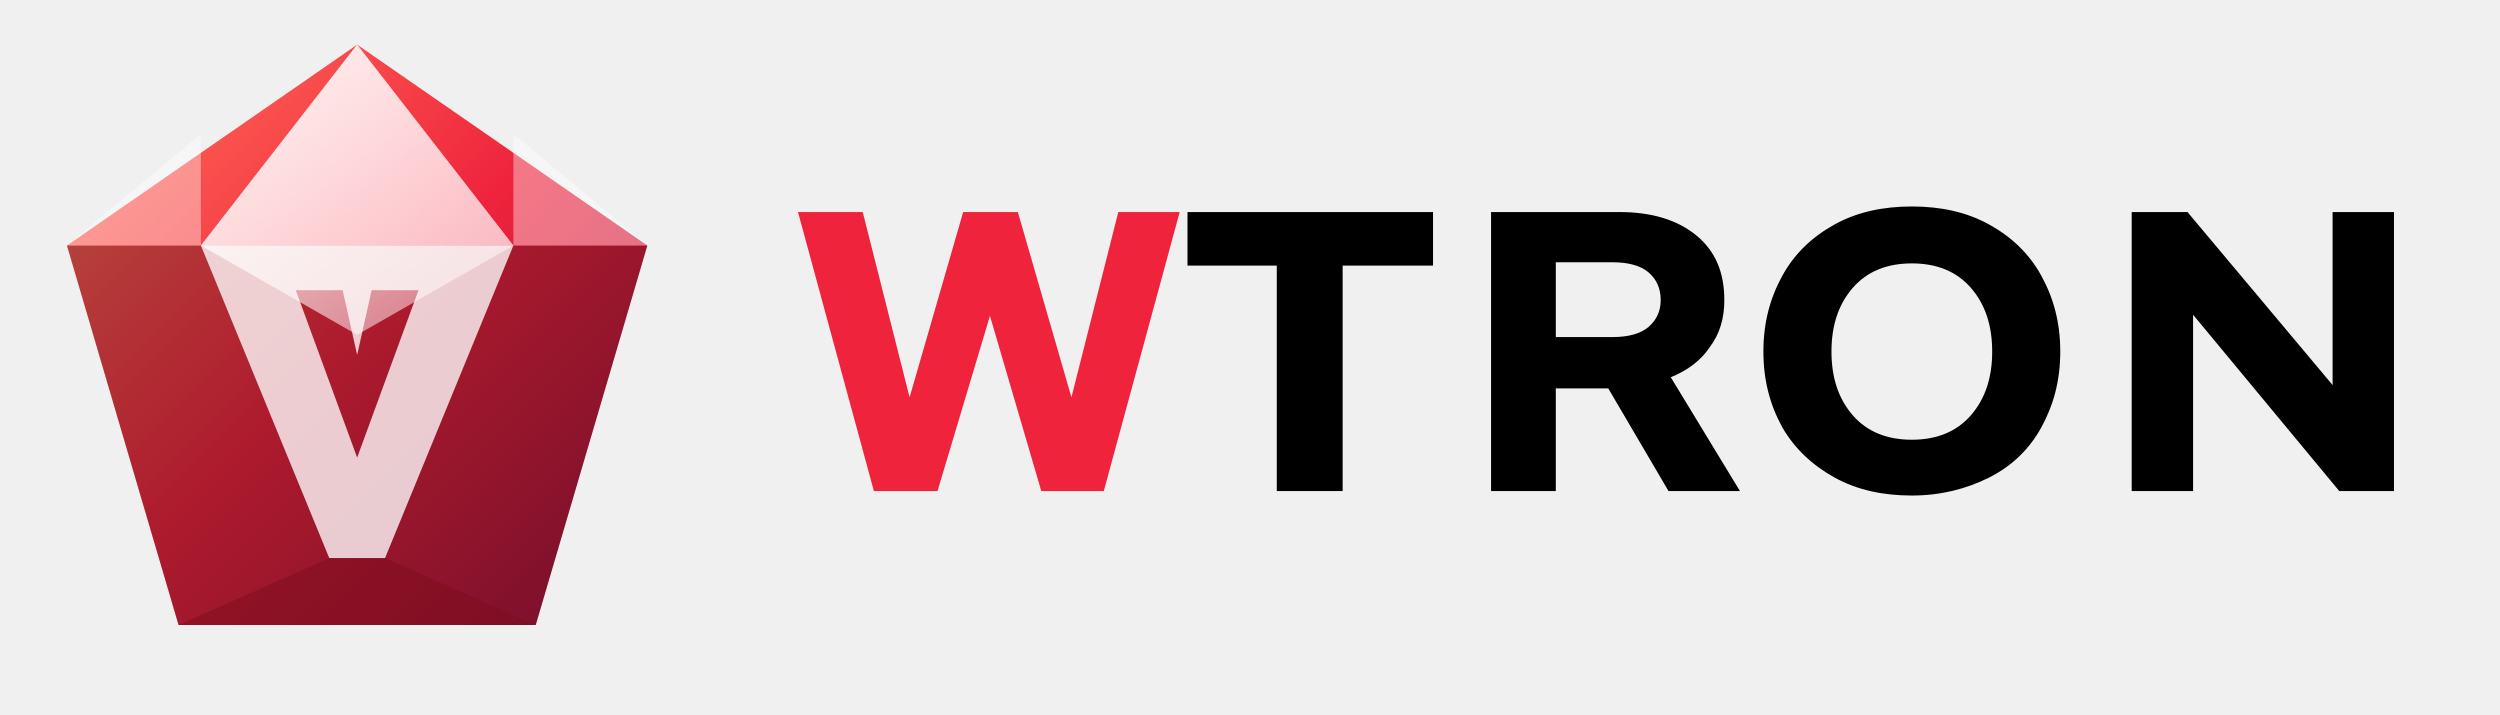
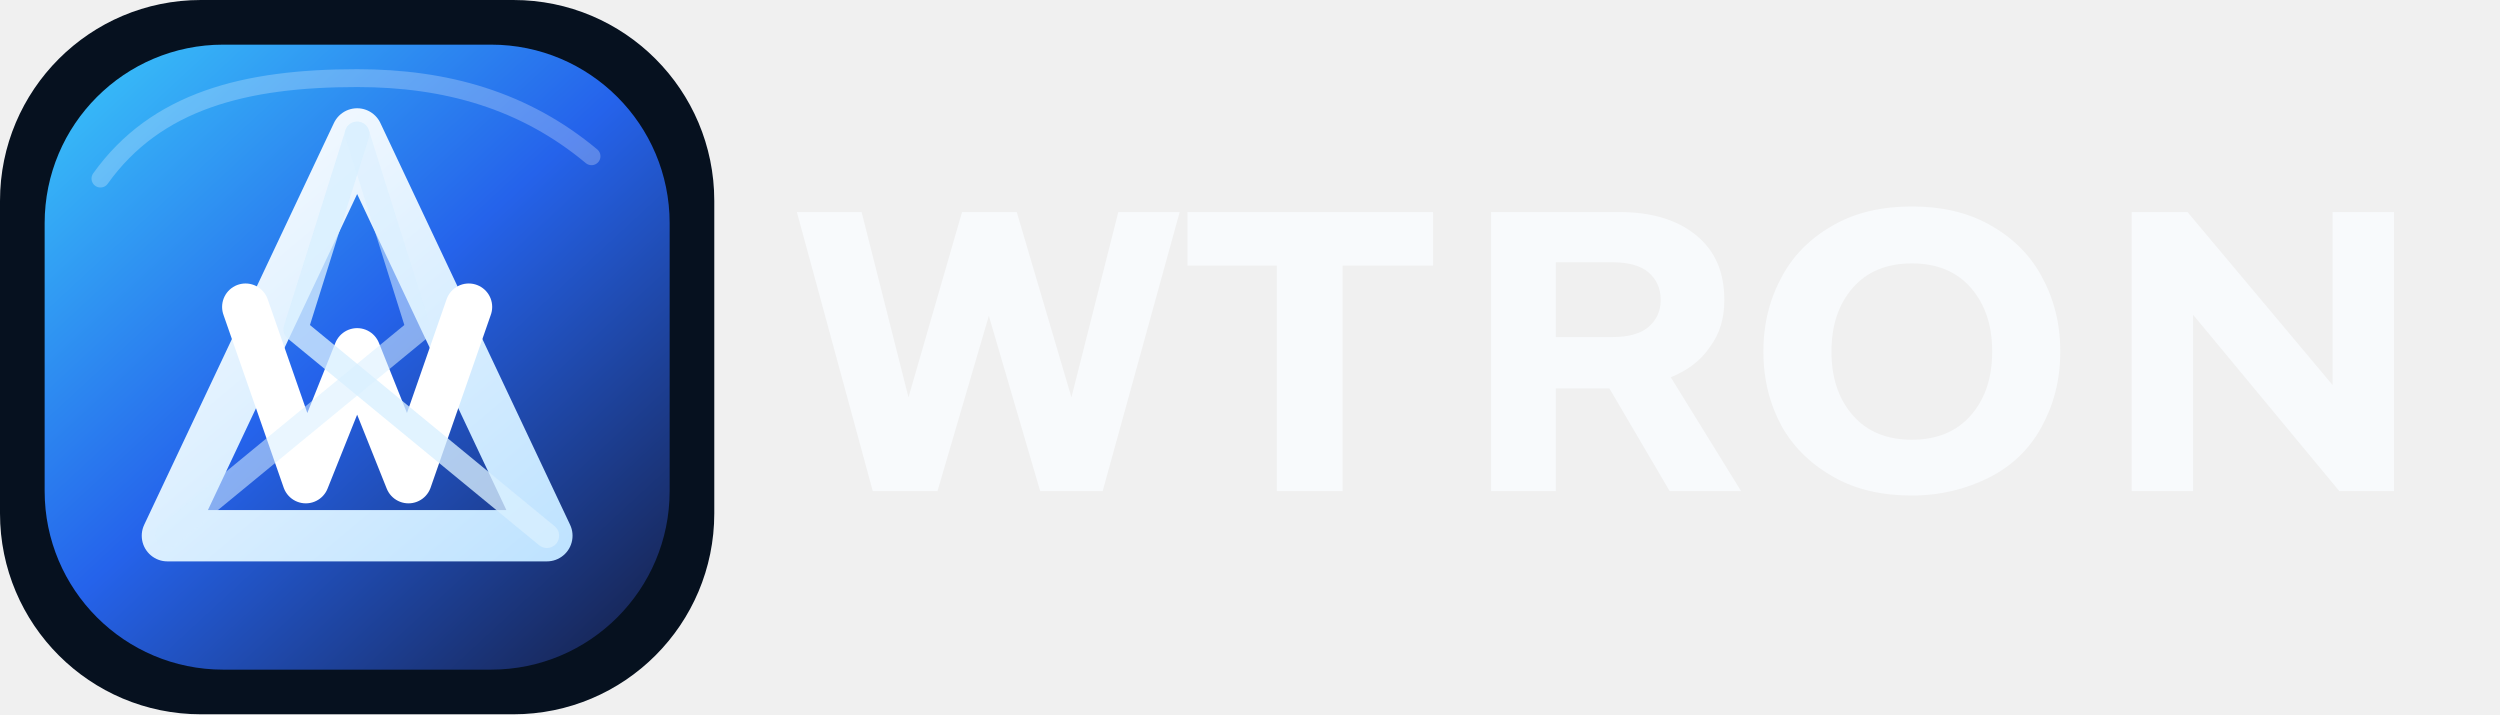
<svg xmlns="http://www.w3.org/2000/svg" viewBox="0 0 224 64" role="img" aria-labelledby="title desc">
  <defs>
-     <linearGradient id="wtron-logo-red-a" x1="8" y1="8" x2="56" y2="56" gradientUnits="userSpaceOnUse">
-       <stop stop-color="#ff6b57" />
-       <stop offset=".48" stop-color="#ef233c" />
-       <stop offset="1" stop-color="#9f1239" />
+     <linearGradient id="wtron-v17-logo-tile" x1="8" y1="6" x2="56" y2="58" gradientUnits="userSpaceOnUse">
+       <stop stop-color="#38bdf8" />
+       <stop offset=".48" stop-color="#2563eb" />
+       <stop offset="1" stop-color="#172554" />
    </linearGradient>
-     <linearGradient id="wtron-logo-red-b" x1="18" y1="10" x2="47" y2="51" gradientUnits="userSpaceOnUse">
-       <stop stop-color="#fff1f2" stop-opacity=".95" />
-       <stop offset="1" stop-color="#fecdd3" stop-opacity=".18" />
+     <linearGradient id="wtron-v17-logo-line" x1="16" y1="13" x2="48" y2="51" gradientUnits="userSpaceOnUse">
+       <stop stop-color="#f8fbff" />
+       <stop offset="1" stop-color="#bfe3ff" />
    </linearGradient>
  </defs>
-   <path fill="url(#wtron-logo-red-a)" d="M32 4 58 22 48 56H16L6 22 32 4Z" />
-   <path fill="#17070a" fill-opacity=".3" d="M6 22h52L48 56H16L6 22Z" />
-   <path fill="#fff" fill-opacity=".5" d="M32 4 18 22h28L32 4Z" />
-   <path fill="url(#wtron-logo-red-b)" d="M18 22 32 4l14 18-14 8-14-8Z" />
-   <path fill="#fff" fill-opacity=".38" d="m6 22 12-10v10H6Zm40-10 12 10H46V12Z" />
-   <path fill="#fff" fill-opacity=".78" d="M18 22h28L34.5 50h-5L18 22Zm8.5 4 5.5 15 5.5-15h-4.2L32 31.8 30.7 26h-4.2Z" />
-   <path fill="#7f0d1d" fill-opacity=".5" d="m16 56 13.5-6h5L48 56H16Z" />
-   <path fill="#ef233c" d="M78.3 44 71.5 19h5.8l4.2 16.6L86.3 19h4.9l4.8 16.6 4.2-16.6h5.5L98.9 44h-5.6l-4.6-15.7L84 44h-5.7Z" />
-   <path fill="currentColor" d="M114.4 44V23.8h-8V19h22v4.8h-8.1V44h-5.9Zm19.2 0V19h11.5c2.9 0 5.2.7 6.9 2.1s2.5 3.3 2.5 5.8c0 1.6-.4 3-1.3 4.2-.8 1.2-2 2.1-3.5 2.7l6.2 10.2h-6.4l-5.4-9.2h-4.7V44h-5.8Zm5.8-13.8h5.1c1.4 0 2.5-.3 3.2-.9s1.1-1.4 1.1-2.4c0-1.1-.4-1.9-1.1-2.5s-1.8-.9-3.2-.9h-5.1v6.7Zm31.9 14.2c-2.6 0-4.9-.5-6.9-1.6s-3.6-2.6-4.7-4.5c-1.1-2-1.7-4.2-1.7-6.8s.6-4.8 1.7-6.8c1.1-2 2.7-3.5 4.7-4.6s4.3-1.6 6.9-1.6 4.9.5 6.9 1.6 3.6 2.6 4.7 4.6c1.1 2 1.7 4.2 1.7 6.8s-.6 4.8-1.7 6.8c-1.1 2-2.7 3.5-4.7 4.5s-4.3 1.6-6.9 1.6Zm0-5c2.2 0 4-.7 5.3-2.2s1.9-3.4 1.9-5.7-.6-4.2-1.9-5.7-3.1-2.2-5.3-2.2-4 .7-5.3 2.2-1.9 3.4-1.9 5.7.6 4.2 1.9 5.7 3.1 2.2 5.3 2.2ZM191 44V19h5l13 15.5V19h5.5v25h-4.9l-13.1-15.8V44H191Z" />
+   <rect width="64" height="64" rx="18" fill="#06111f" />
+   <rect x="4" y="4" width="56" height="56" rx="16" fill="url(#wtron-v17-logo-tile)" />
+   <path d="M32 12 49 48H15L32 12Z" fill="none" stroke="url(#wtron-v17-logo-line)" stroke-width="4.6" stroke-linejoin="round" />
+   <path d="M22 27.5 27.4 43 32 31.5 36.6 43 42 27.5" fill="none" stroke="#ffffff" stroke-width="4.2" stroke-linecap="round" stroke-linejoin="round" />
+   <path d="M32 12 26.5 29.5 49 48" fill="none" stroke="#d8efff" stroke-width="2.2" stroke-linecap="round" stroke-linejoin="round" opacity=".78" />
+   <path d="M32 12 37.5 29.5 15 48" fill="none" stroke="#d8efff" stroke-width="2.2" stroke-linecap="round" stroke-linejoin="round" opacity=".55" />
+   <path d="M9 16c5-7 13-9 23-9 8 0 15 2 21 7" fill="none" stroke="#ffffff" stroke-width="1.6" stroke-linecap="round" opacity=".25" />
+   <path fill="#f8fafc" d="M78.2 44 71.4 19h5.8l4.2 16.6L86.2 19h4.9L96 35.6l4.2-16.6h5.5L98.8 44h-5.6l-4.6-15.7L84 44h-5.8Zm36.2 0V23.8h-8V19h22v4.8h-8.1V44h-5.9Zm19.2 0V19h11.5c2.9 0 5.2.7 6.9 2.1s2.5 3.3 2.5 5.8c0 1.6-.4 3-1.3 4.2-.8 1.2-2 2.1-3.5 2.7L156 44h-6.4l-5.4-9.2h-4.8V44h-5.8Zm5.8-13.8h5.1c1.4 0 2.5-.3 3.2-.9s1.1-1.4 1.1-2.4c0-1.1-.4-1.9-1.1-2.5s-1.8-.9-3.2-.9h-5.1v6.7Zm31.9 14.2c-2.6 0-4.9-.5-6.9-1.6s-3.6-2.6-4.7-4.5c-1.1-2-1.7-4.2-1.7-6.8s.6-4.8 1.7-6.8 2.7-3.5 4.7-4.6 4.3-1.6 6.9-1.6 4.9.5 6.9 1.6 3.6 2.6 4.7 4.6 1.7 4.2 1.7 6.8-.6 4.8-1.7 6.8c-1.1 2-2.7 3.5-4.7 4.5s-4.3 1.6-6.9 1.6Zm0-5c2.2 0 4-.7 5.3-2.2s1.9-3.4 1.9-5.7-.6-4.2-1.9-5.7-3.1-2.2-5.3-2.2-4 .7-5.3 2.2-1.9 3.4-1.9 5.7.6 4.2 1.9 5.7 3.1 2.2 5.3 2.2ZM191 44V19h5l13 15.5V19h5.5v25h-4.9l-13.1-15.8V44H191Z" />
</svg>
